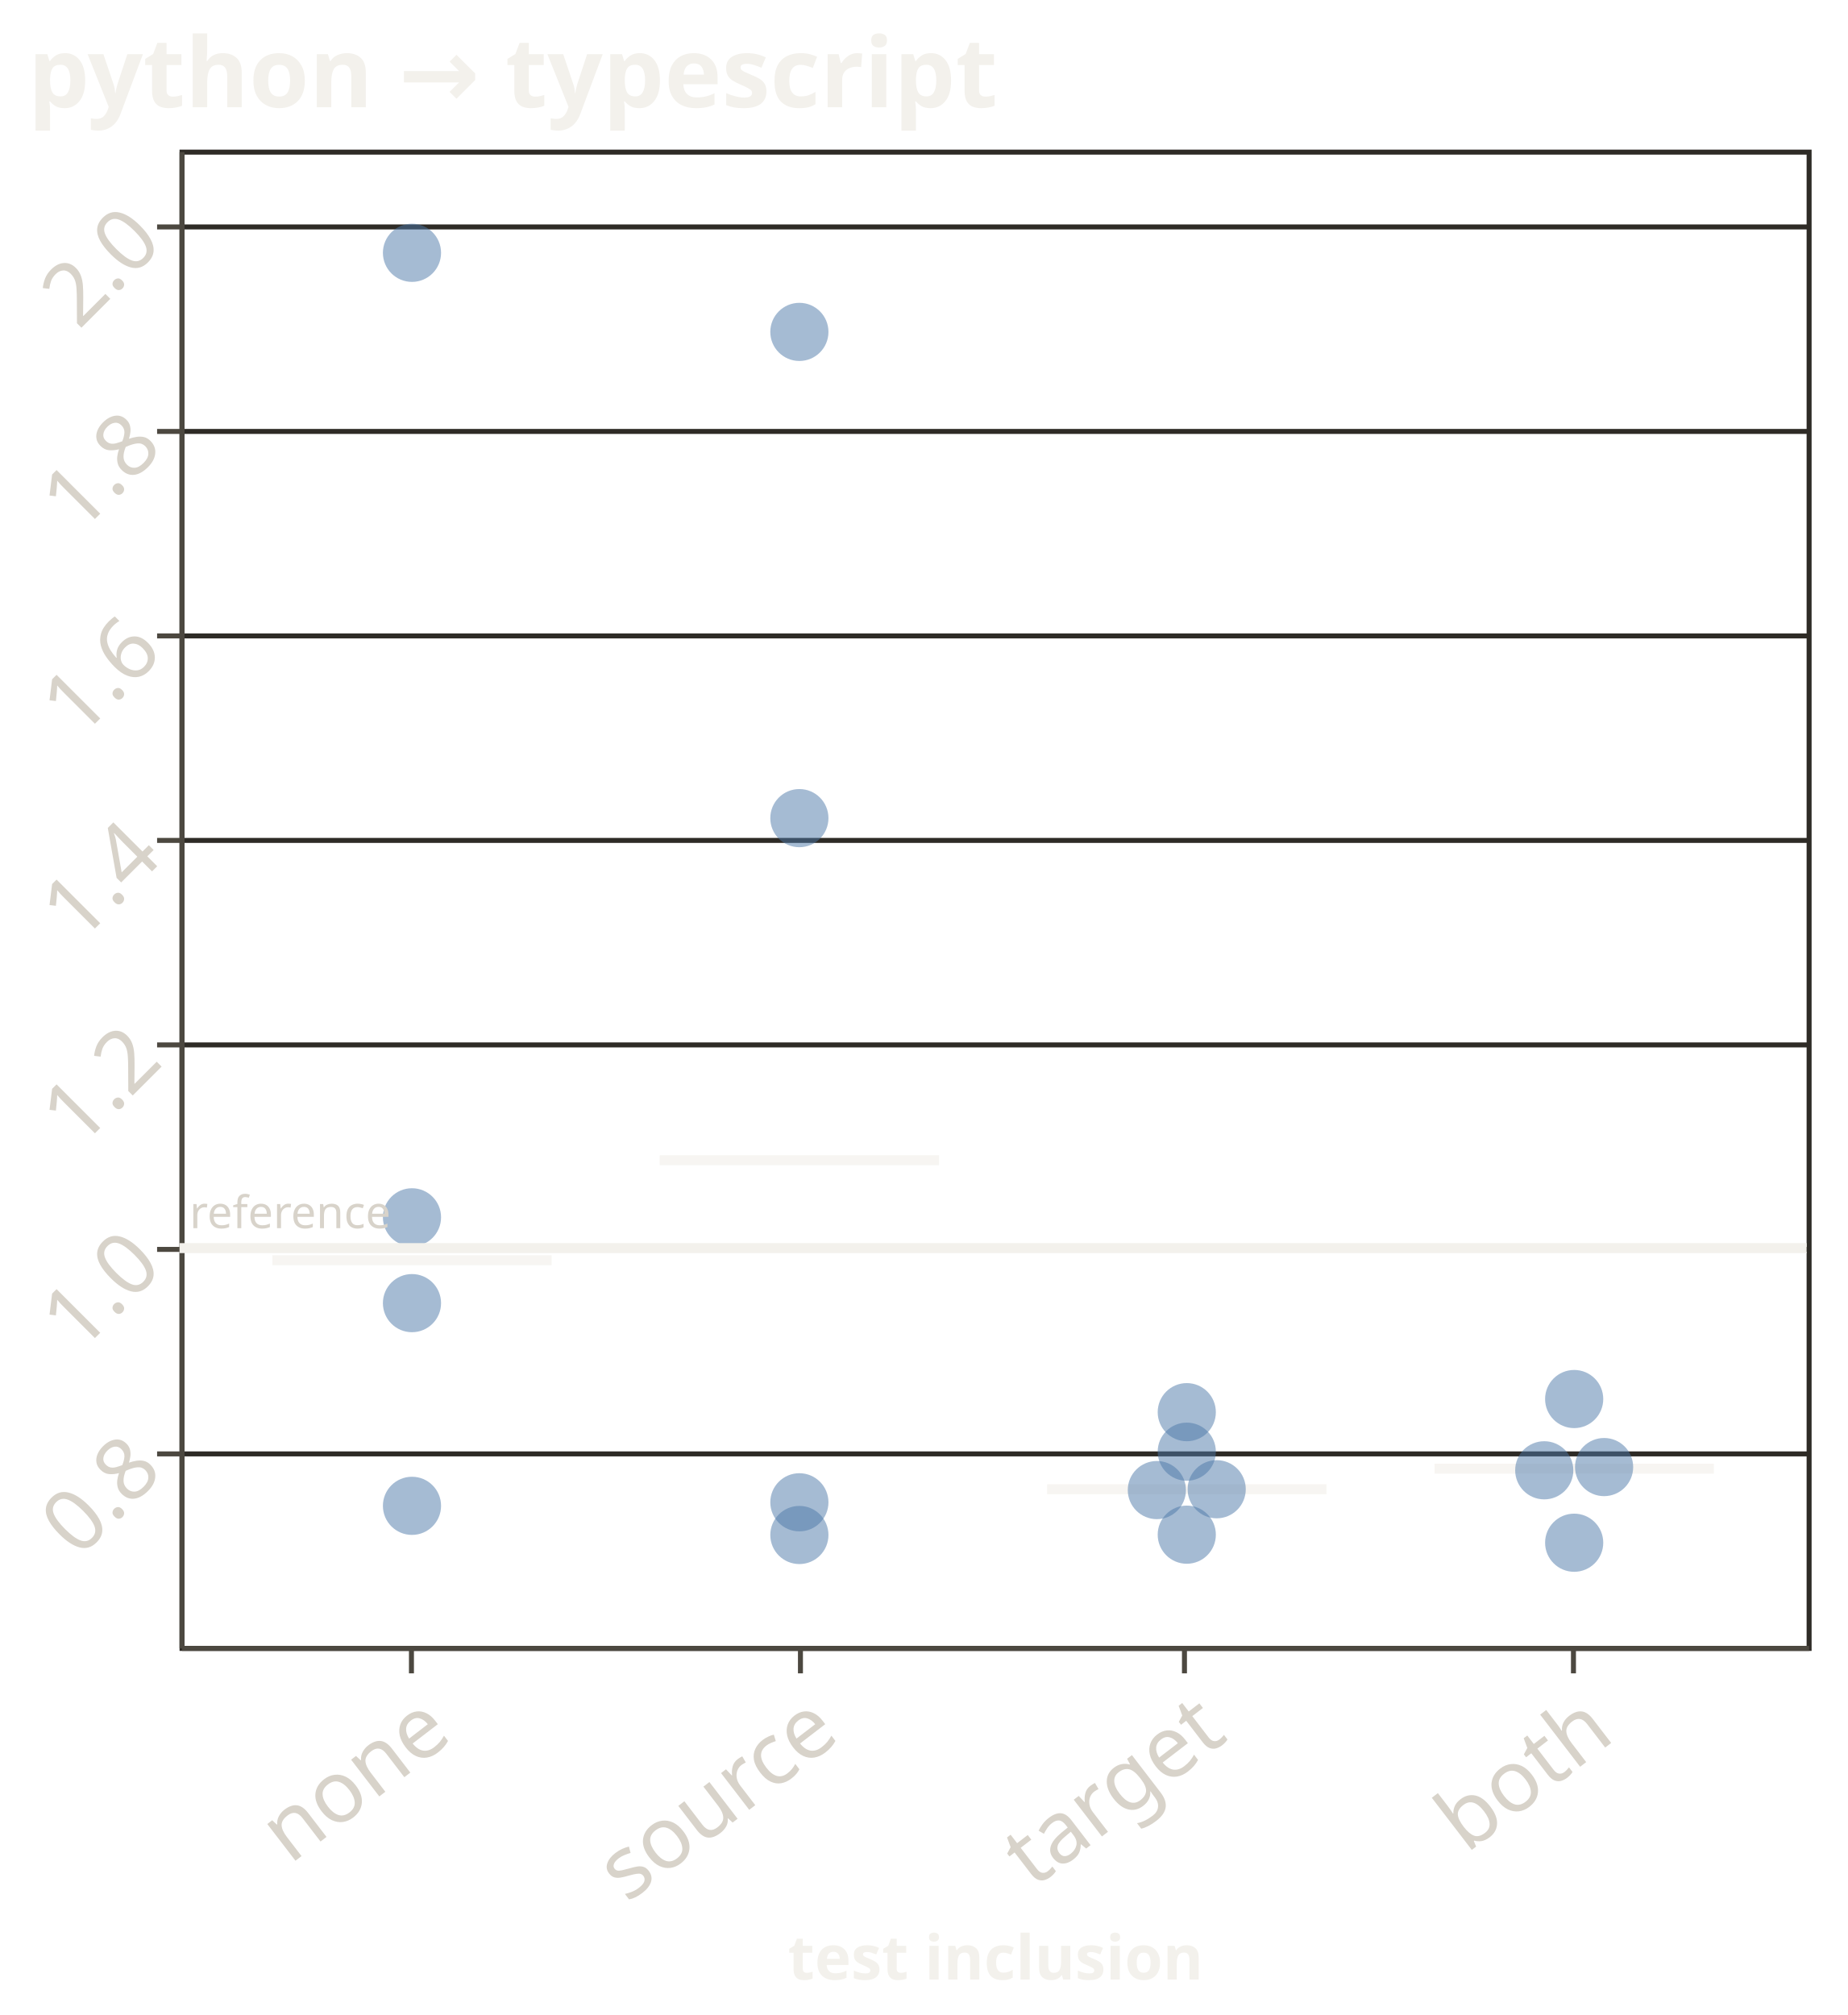
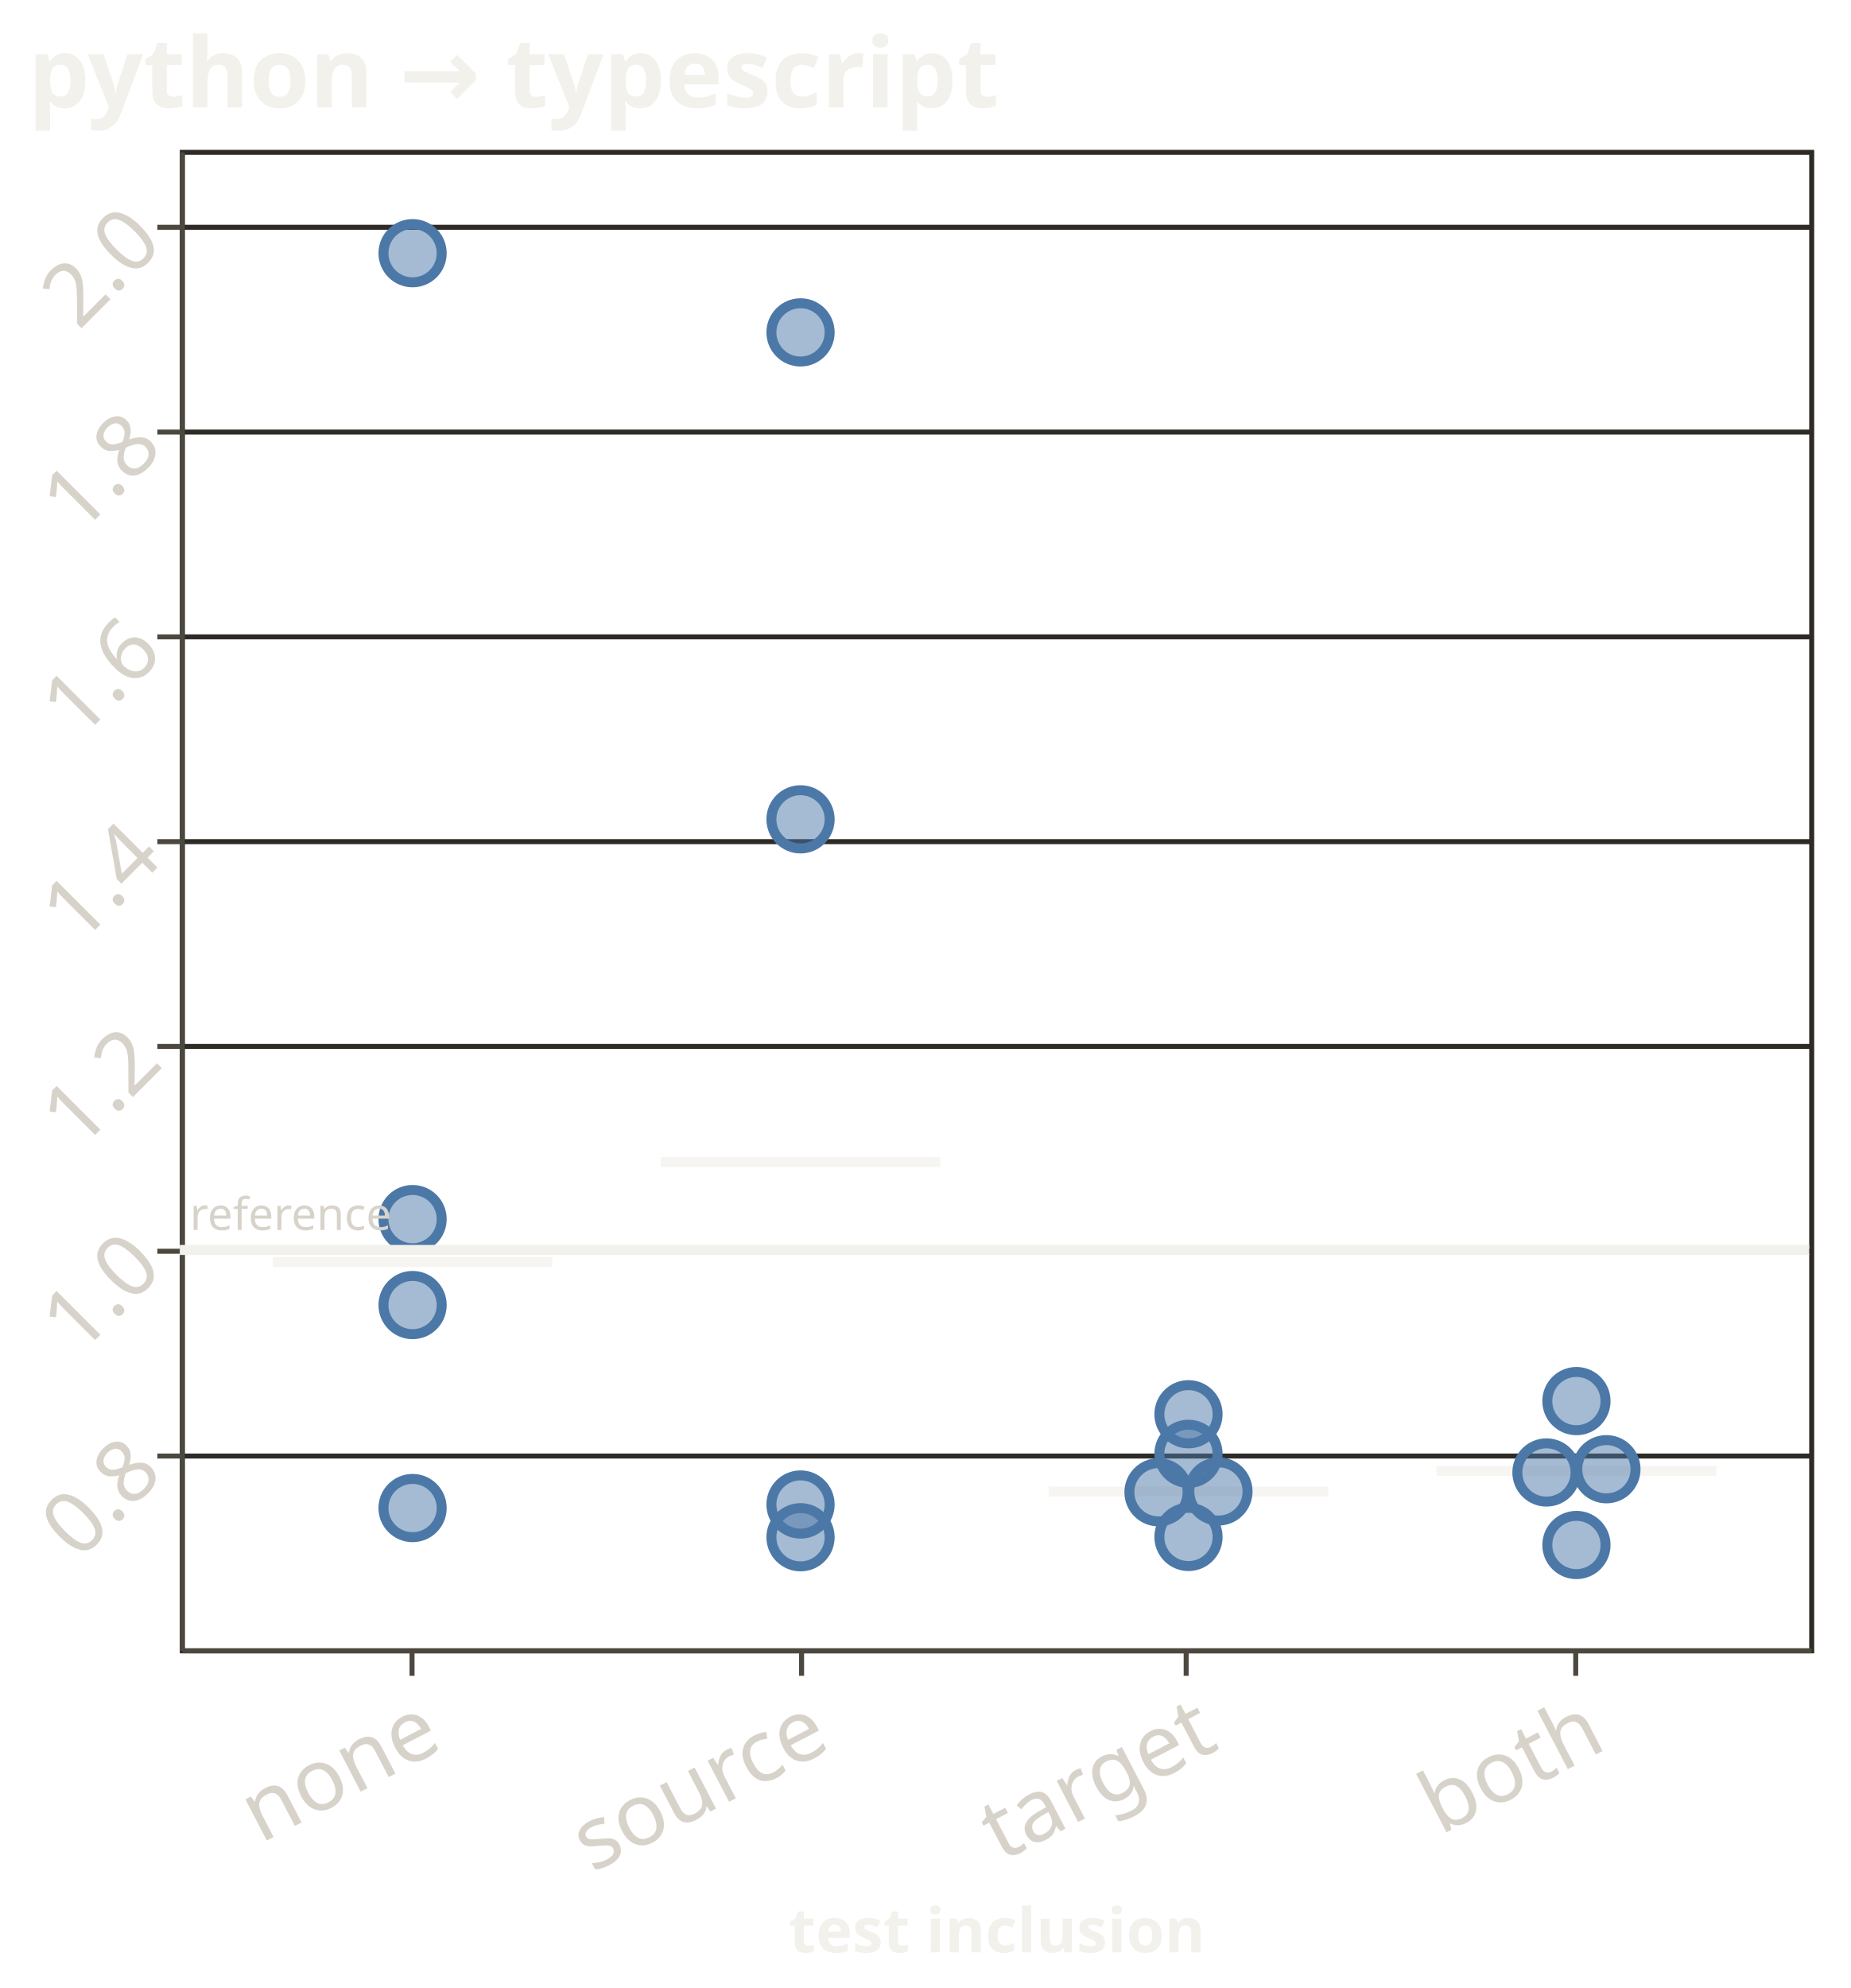
- <svg xmlns="http://www.w3.org/2000/svg" version="1.1" class="marks" width="370.5" height="404" viewBox="0 0 370.5 404">
+ <svg xmlns="http://www.w3.org/2000/svg" version="1.1" class="marks" width="370.5" height="398" viewBox="0 0 370.5 398">
  <g fill="none" stroke-miterlimit="10" transform="translate(36,30)">
    <g class="mark-group role-frame root" role="graphics-object" aria-roledescription="group mark container">
      <g transform="translate(0,0)">
        <path class="background" aria-hidden="true" d="M0.5,0.5h326.25v300h-326.25Z" stroke="#2e2b26" />
        <g>
          <g class="mark-group role-axis" aria-hidden="true">
            <g transform="translate(0.5,0.5)">
              <path class="background" aria-hidden="true" d="M0,0h0v0h0Z" pointer-events="none" />
              <g>
                <g class="mark-rule role-axis-grid" pointer-events="none">
                  <line transform="translate(0,261)" x2="326.25" y2="0" stroke="#2e2b26" stroke-width="1" opacity="1" />
                  <line transform="translate(0,220)" x2="326.25" y2="0" stroke="#2e2b26" stroke-width="1" opacity="1" />
                  <line transform="translate(0,179)" x2="326.25" y2="0" stroke="#2e2b26" stroke-width="1" opacity="1" />
                  <line transform="translate(0,138)" x2="326.25" y2="0" stroke="#2e2b26" stroke-width="1" opacity="1" />
                  <line transform="translate(0,97)" x2="326.25" y2="0" stroke="#2e2b26" stroke-width="1" opacity="1" />
                  <line transform="translate(0,56)" x2="326.25" y2="0" stroke="#2e2b26" stroke-width="1" opacity="1" />
                  <line transform="translate(0,15)" x2="326.25" y2="0" stroke="#2e2b26" stroke-width="1" opacity="1" />
                </g>
              </g>
              <path class="foreground" aria-hidden="true" d="" pointer-events="none" display="none" />
            </g>
          </g>
          <g class="mark-group role-axis" role="graphics-symbol" aria-roledescription="axis" aria-label="X-axis titled 'test inclusion' for a discrete scale with 4 values: no tests, source tests, target tests, both tests">
            <g transform="translate(0.5,300.5)">
              <path class="background" aria-hidden="true" d="M0,0h0v0h0Z" pointer-events="none" />
              <g>
                <g class="mark-rule role-axis-tick" pointer-events="none">
                  <line transform="translate(46,0)" x2="0" y2="5" stroke="#4c4840" stroke-width="1" opacity="1" />
                  <line transform="translate(124,0)" x2="0" y2="5" stroke="#4c4840" stroke-width="1" opacity="1" />
                  <line transform="translate(201,0)" x2="0" y2="5" stroke="#4c4840" stroke-width="1" opacity="1" />
                  <line transform="translate(279,0)" x2="0" y2="5" stroke="#4c4840" stroke-width="1" opacity="1" />
                </g>
                <g class="mark-text role-axis-label" pointer-events="none">
-                   <text text-anchor="end" transform="translate(46.10714,7) rotate(-37.5) translate(0,14)" font-family="sans-serif" font-size="17.32px" fill="#d8d3ca" opacity="1">none</text>
-                   <text text-anchor="end" transform="translate(123.7857,7) rotate(-37.5) translate(0,14)" font-family="sans-serif" font-size="17.32px" fill="#d8d3ca" opacity="1">source</text>
-                   <text text-anchor="end" transform="translate(201.4643,7) rotate(-37.5) translate(0,14)" font-family="sans-serif" font-size="17.32px" fill="#d8d3ca" opacity="1">target</text>
-                   <text text-anchor="end" transform="translate(279.1429,7) rotate(-37.5) translate(0,14)" font-family="sans-serif" font-size="17.32px" fill="#d8d3ca" opacity="1">both</text>
+                   <text text-anchor="end" transform="translate(46.10714,7) rotate(332.5) translate(0,14)" font-family="sans-serif" font-size="17.32px" fill="#d8d3ca" opacity="1">none</text>
+                   <text text-anchor="end" transform="translate(123.7857,7) rotate(332.5) translate(0,14)" font-family="sans-serif" font-size="17.32px" fill="#d8d3ca" opacity="1">source</text>
+                   <text text-anchor="end" transform="translate(201.4643,7) rotate(332.5) translate(0,14)" font-family="sans-serif" font-size="17.32px" fill="#d8d3ca" opacity="1">target</text>
+                   <text text-anchor="end" transform="translate(279.1429,7) rotate(332.5) translate(0,14)" font-family="sans-serif" font-size="17.32px" fill="#d8d3ca" opacity="1">both</text>
                </g>
                <g class="mark-rule role-axis-domain" pointer-events="none">
                  <line transform="translate(0,0)" x2="326.25" y2="0" stroke="#4c4840" stroke-width="1" opacity="1" />
                </g>
                <g class="mark-text role-axis-title" pointer-events="none">
-                   <text text-anchor="middle" transform="translate(163.125,66.38757)" font-family="sans-serif" font-size="12.375px" font-weight="bold" fill="#f3f1ec" opacity="1">test inclusion</text>
+                   <text text-anchor="middle" transform="translate(163.125,60.3672)" font-family="sans-serif" font-size="12.375px" font-weight="bold" fill="#f3f1ec" opacity="1">test inclusion</text>
                </g>
              </g>
              <path class="foreground" aria-hidden="true" d="" pointer-events="none" display="none" />
            </g>
          </g>
          <g class="mark-group role-axis" role="graphics-symbol" aria-roledescription="axis" aria-label="Y-axis for a linear scale with values from 0.6 to 2.1">
            <g transform="translate(0.5,0.5)">
              <path class="background" aria-hidden="true" d="M0,0h0v0h0Z" pointer-events="none" />
              <g>
                <g class="mark-rule role-axis-tick" pointer-events="none">
                  <line transform="translate(0,261)" x2="-5" y2="0" stroke="#4c4840" stroke-width="1" opacity="1" />
                  <line transform="translate(0,220)" x2="-5" y2="0" stroke="#4c4840" stroke-width="1" opacity="1" />
                  <line transform="translate(0,179)" x2="-5" y2="0" stroke="#4c4840" stroke-width="1" opacity="1" />
                  <line transform="translate(0,138)" x2="-5" y2="0" stroke="#4c4840" stroke-width="1" opacity="1" />
                  <line transform="translate(0,97)" x2="-5" y2="0" stroke="#4c4840" stroke-width="1" opacity="1" />
                  <line transform="translate(0,56)" x2="-5" y2="0" stroke="#4c4840" stroke-width="1" opacity="1" />
                  <line transform="translate(0,15)" x2="-5" y2="0" stroke="#4c4840" stroke-width="1" opacity="1" />
                </g>
                <g class="mark-text role-axis-label" pointer-events="none">
                  <text text-anchor="end" transform="translate(-7,261.2983) rotate(-45) translate(0,5)" font-family="sans-serif" font-size="17.32px" fill="#d8d3ca" opacity="1">0.8</text>
                  <text text-anchor="end" transform="translate(-7,220.2419) rotate(-45) translate(0,5)" font-family="sans-serif" font-size="17.32px" fill="#d8d3ca" opacity="1">1.0</text>
                  <text text-anchor="end" transform="translate(-7,179.1856) rotate(-45) translate(0,5)" font-family="sans-serif" font-size="17.32px" fill="#d8d3ca" opacity="1">1.2</text>
                  <text text-anchor="end" transform="translate(-7,138.1292) rotate(-45) translate(0,5)" font-family="sans-serif" font-size="17.32px" fill="#d8d3ca" opacity="1">1.4</text>
                  <text text-anchor="end" transform="translate(-7,97.07291) rotate(-45) translate(0,5)" font-family="sans-serif" font-size="17.32px" fill="#d8d3ca" opacity="1">1.6</text>
                  <text text-anchor="end" transform="translate(-7,56.01657) rotate(-45) translate(0,5)" font-family="sans-serif" font-size="17.32px" fill="#d8d3ca" opacity="1">1.8</text>
                  <text text-anchor="end" transform="translate(-7,14.96024) rotate(-45) translate(0,5)" font-family="sans-serif" font-size="17.32px" fill="#d8d3ca" opacity="1">2.0</text>
                </g>
                <g class="mark-rule role-axis-domain" pointer-events="none">
                  <line transform="translate(0,300)" x2="0" y2="-300" stroke="#4c4840" stroke-width="1" opacity="1" />
                </g>
              </g>
              <path class="foreground" aria-hidden="true" d="" pointer-events="none" display="none" />
            </g>
          </g>
          <g class="mark-rect role-mark layer_0_marks" role="graphics-object" aria-roledescription="rect mark container">
            <path aria-label="test inclusion: no tests; value: 0.988171703008; nudge: 0" role="graphics-symbol" aria-roledescription="tick" d="M18.607,221.67h56v2h-56Z" fill="#f3f1ec" opacity="0.7" />
            <path aria-label="test inclusion: source tests; value: 1.08585265435; nudge: 0" role="graphics-symbol" aria-roledescription="tick" d="M96.286,201.618h56v2h-56Z" fill="#f3f1ec" opacity="0.7" />
            <path aria-label="test inclusion: target tests; value: 0.764488670547; nudge: 0" role="graphics-symbol" aria-roledescription="tick" d="M173.964,267.588h56v2h-56Z" fill="#f3f1ec" opacity="0.7" />
            <path aria-label="test inclusion: both tests; value: 0.784569588743; nudge: 0" role="graphics-symbol" aria-roledescription="tick" d="M251.643,263.466h56v2h-56Z" fill="#f3f1ec" opacity="0.7" />
          </g>
          <g class="mark-symbol role-mark layer_1_marks" role="graphics-object" aria-roledescription="symbol mark container">
-             <path aria-label="test inclusion: no tests; value: 1.03008119795; nudge: 0; run: 2da5a2c0; ladder time ÷ reference: 1.03; rungs completed: 16; total ms: 416.1" role="graphics-symbol" aria-roledescription="point" transform="translate(46.60714,214.0668)" d="M5.831,0A5.831,5.831,0,1,1,-5.831,0A5.831,5.831,0,1,1,5.831,0" fill="#4c78a8" stroke-width="2" opacity="0.5" />
-             <path aria-label="test inclusion: no tests; value: 0.946262208065; nudge: 0; run: f8ca89ff; ladder time ÷ reference: 0.95; rungs completed: 16; total ms: 409.9" role="graphics-symbol" aria-roledescription="point" transform="translate(46.60714,231.2733)" d="M5.831,0A5.831,5.831,0,1,1,-5.831,0A5.831,5.831,0,1,1,5.831,0" fill="#4c78a8" stroke-width="2" opacity="0.5" />
-             <path aria-label="test inclusion: no tests; value: 0.748292397005; nudge: 0; run: 2d7fbef6; ladder time ÷ reference: 0.75; rungs completed: 16; total ms: 370.1" role="graphics-symbol" aria-roledescription="point" transform="translate(46.60714,271.9129)" d="M5.831,0A5.831,5.831,0,1,1,-5.831,0A5.831,5.831,0,1,1,5.831,0" fill="#4c78a8" stroke-width="2" opacity="0.5" />
-             <path aria-label="test inclusion: no tests; value: 1.97208996963; nudge: 0; run: 670261ce; ladder time ÷ reference: 1.97; rungs completed: 18; total ms: 20,950.7" role="graphics-symbol" aria-roledescription="point" transform="translate(46.60714,20.68966)" d="M5.831,0A5.831,5.831,0,1,1,-5.831,0A5.831,5.831,0,1,1,5.831,0" fill="#4c78a8" stroke-width="2" opacity="0.5" />
-             <path aria-label="test inclusion: source tests; value: 0.719814411021; nudge: 0; run: 054a84ca; ladder time ÷ reference: 0.72; rungs completed: 16; total ms: 359.5" role="graphics-symbol" aria-roledescription="point" transform="translate(124.2857,277.7589)" d="M5.831,0A5.831,5.831,0,1,1,-5.831,0A5.831,5.831,0,1,1,5.831,0" fill="#4c78a8" stroke-width="2" opacity="0.5" />
-             <path aria-label="test inclusion: source tests; value: 0.75174202043; nudge: 0; run: 3f62598c; ladder time ÷ reference: 0.75; rungs completed: 16; total ms: 366.2" role="graphics-symbol" aria-roledescription="point" transform="translate(124.2857,271.2047)" d="M5.831,0A5.831,5.831,0,1,1,-5.831,0A5.831,5.831,0,1,1,5.831,0" fill="#4c78a8" stroke-width="2" opacity="0.5" />
-             <path aria-label="test inclusion: source tests; value: 1.41996328827; nudge: 0; run: 461ef9c5; ladder time ÷ reference: 1.42; rungs completed: 16; total ms: 496.0" role="graphics-symbol" aria-roledescription="point" transform="translate(124.2857,134.0312)" d="M5.831,0A5.831,5.831,0,1,1,-5.831,0A5.831,5.831,0,1,1,5.831,0" fill="#4c78a8" stroke-width="2" opacity="0.5" />
-             <path aria-label="test inclusion: source tests; value: 1.89485500841; nudge: 0; run: 7c1544c0; ladder time ÷ reference: 1.89; rungs completed: 16; total ms: 575.0" role="graphics-symbol" aria-roledescription="point" transform="translate(124.2857,36.54458)" d="M5.831,0A5.831,5.831,0,1,1,-5.831,0A5.831,5.831,0,1,1,5.831,0" fill="#4c78a8" stroke-width="2" opacity="0.5" />
-             <path aria-label="test inclusion: target tests; value: 0.764488670547; nudge: 0.5; run: fbe56704; ladder time ÷ reference: 0.76; rungs completed: 16; total ms: 372.7" role="graphics-symbol" aria-roledescription="point" transform="translate(207.9643,268.5881)" d="M5.831,0A5.831,5.831,0,1,1,-5.831,0A5.831,5.831,0,1,1,5.831,0" fill="#4c78a8" stroke-width="2" opacity="0.5" />
-             <path aria-label="test inclusion: target tests; value: 0.720117142561; nudge: 0; run: f01d5496; ladder time ÷ reference: 0.72; rungs completed: 16; total ms: 364.3" role="graphics-symbol" aria-roledescription="point" transform="translate(201.9643,277.6967)" d="M5.831,0A5.831,5.831,0,1,1,-5.831,0A5.831,5.831,0,1,1,5.831,0" fill="#4c78a8" stroke-width="2" opacity="0.5" />
-             <path aria-label="test inclusion: target tests; value: 0.839766829499; nudge: 0; run: 8305aa82; ladder time ÷ reference: 0.84; rungs completed: 16; total ms: 388.2" role="graphics-symbol" aria-roledescription="point" transform="translate(201.9643,253.1349)" d="M5.831,0A5.831,5.831,0,1,1,-5.831,0A5.831,5.831,0,1,1,5.831,0" fill="#4c78a8" stroke-width="2" opacity="0.5" />
-             <path aria-label="test inclusion: target tests; value: 0.76367691938; nudge: −0.5; run: 609edff1; ladder time ÷ reference: 0.76; rungs completed: 16; total ms: 369.7" role="graphics-symbol" aria-roledescription="point" transform="translate(195.9643,268.7547)" d="M5.831,0A5.831,5.831,0,1,1,-5.831,0A5.831,5.831,0,1,1,5.831,0" fill="#4c78a8" stroke-width="2" opacity="0.5" />
-             <path aria-label="test inclusion: target tests; value: 0.801173279899; nudge: 0; run: 14873f98; ladder time ÷ reference: 0.80; rungs completed: 16; total ms: 379.6" role="graphics-symbol" aria-roledescription="point" transform="translate(201.9643,261.0574)" d="M5.831,0A5.831,5.831,0,1,1,-5.831,0A5.831,5.831,0,1,1,5.831,0" fill="#4c78a8" stroke-width="2" opacity="0.5" />
-             <path aria-label="test inclusion: both tests; value: 0.786149484692; nudge: 0.5; run: 9f286468; ladder time ÷ reference: 0.79; rungs completed: 16; total ms: 372.3" role="graphics-symbol" aria-roledescription="point" transform="translate(285.6429,264.1415)" d="M5.831,0A5.831,5.831,0,1,1,-5.831,0A5.831,5.831,0,1,1,5.831,0" fill="#4c78a8" stroke-width="2" opacity="0.5" />
-             <path aria-label="test inclusion: both tests; value: 0.852598830391; nudge: 0; run: 2a16d72b; ladder time ÷ reference: 0.85; rungs completed: 16; total ms: 391.4" role="graphics-symbol" aria-roledescription="point" transform="translate(279.6429,250.5007)" d="M5.831,0A5.831,5.831,0,1,1,-5.831,0A5.831,5.831,0,1,1,5.831,0" fill="#4c78a8" stroke-width="2" opacity="0.5" />
-             <path aria-label="test inclusion: both tests; value: 0.782989692793; nudge: −0.5; run: 9de9fd66; ladder time ÷ reference: 0.78; rungs completed: 16; total ms: 379.5" role="graphics-symbol" aria-roledescription="point" transform="translate(273.6429,264.7902)" d="M5.831,0A5.831,5.831,0,1,1,-5.831,0A5.831,5.831,0,1,1,5.831,0" fill="#4c78a8" stroke-width="2" opacity="0.5" />
-             <path aria-label="test inclusion: both tests; value: 0.712256737339; nudge: 0; run: 089a4294; ladder time ÷ reference: 0.71; rungs completed: 16; total ms: 365.2" role="graphics-symbol" aria-roledescription="point" transform="translate(279.6429,279.3103)" d="M5.831,0A5.831,5.831,0,1,1,-5.831,0A5.831,5.831,0,1,1,5.831,0" fill="#4c78a8" stroke-width="2" opacity="0.5" />
+             <path aria-label="test inclusion: no tests; value: 1.03008119795; nudge: 0; run: 2da5a2c0; ladder time ÷ reference: 1.03; rungs completed: 16; total ms: 416.1" role="graphics-symbol" aria-roledescription="point" transform="translate(46.60714,214.0668)" d="M5.831,0A5.831,5.831,0,1,1,-5.831,0A5.831,5.831,0,1,1,5.831,0" fill="#4c78a8" fill-opacity="0.5" stroke="#4c78a8" stroke-opacity="1" stroke-width="2" />
+             <path aria-label="test inclusion: no tests; value: 0.946262208065; nudge: 0; run: f8ca89ff; ladder time ÷ reference: 0.95; rungs completed: 16; total ms: 409.9" role="graphics-symbol" aria-roledescription="point" transform="translate(46.60714,231.2733)" d="M5.831,0A5.831,5.831,0,1,1,-5.831,0A5.831,5.831,0,1,1,5.831,0" fill="#4c78a8" fill-opacity="0.5" stroke="#4c78a8" stroke-opacity="1" stroke-width="2" />
+             <path aria-label="test inclusion: no tests; value: 0.748292397005; nudge: 0; run: 2d7fbef6; ladder time ÷ reference: 0.75; rungs completed: 16; total ms: 370.1" role="graphics-symbol" aria-roledescription="point" transform="translate(46.60714,271.9129)" d="M5.831,0A5.831,5.831,0,1,1,-5.831,0A5.831,5.831,0,1,1,5.831,0" fill="#4c78a8" fill-opacity="0.5" stroke="#4c78a8" stroke-opacity="1" stroke-width="2" />
+             <path aria-label="test inclusion: no tests; value: 1.97208996963; nudge: 0; run: 670261ce; ladder time ÷ reference: 1.97; rungs completed: 18; total ms: 20,950.7" role="graphics-symbol" aria-roledescription="point" transform="translate(46.60714,20.68966)" d="M5.831,0A5.831,5.831,0,1,1,-5.831,0A5.831,5.831,0,1,1,5.831,0" fill="#4c78a8" fill-opacity="0.5" stroke="#4c78a8" stroke-opacity="1" stroke-width="2" />
+             <path aria-label="test inclusion: source tests; value: 0.719814411021; nudge: 0; run: 054a84ca; ladder time ÷ reference: 0.72; rungs completed: 16; total ms: 359.5" role="graphics-symbol" aria-roledescription="point" transform="translate(124.2857,277.7589)" d="M5.831,0A5.831,5.831,0,1,1,-5.831,0A5.831,5.831,0,1,1,5.831,0" fill="#4c78a8" fill-opacity="0.5" stroke="#4c78a8" stroke-opacity="1" stroke-width="2" />
+             <path aria-label="test inclusion: source tests; value: 0.75174202043; nudge: 0; run: 3f62598c; ladder time ÷ reference: 0.75; rungs completed: 16; total ms: 366.2" role="graphics-symbol" aria-roledescription="point" transform="translate(124.2857,271.2047)" d="M5.831,0A5.831,5.831,0,1,1,-5.831,0A5.831,5.831,0,1,1,5.831,0" fill="#4c78a8" fill-opacity="0.5" stroke="#4c78a8" stroke-opacity="1" stroke-width="2" />
+             <path aria-label="test inclusion: source tests; value: 1.41996328827; nudge: 0; run: 461ef9c5; ladder time ÷ reference: 1.42; rungs completed: 16; total ms: 496.0" role="graphics-symbol" aria-roledescription="point" transform="translate(124.2857,134.0312)" d="M5.831,0A5.831,5.831,0,1,1,-5.831,0A5.831,5.831,0,1,1,5.831,0" fill="#4c78a8" fill-opacity="0.5" stroke="#4c78a8" stroke-opacity="1" stroke-width="2" />
+             <path aria-label="test inclusion: source tests; value: 1.89485500841; nudge: 0; run: 7c1544c0; ladder time ÷ reference: 1.89; rungs completed: 16; total ms: 575.0" role="graphics-symbol" aria-roledescription="point" transform="translate(124.2857,36.54458)" d="M5.831,0A5.831,5.831,0,1,1,-5.831,0A5.831,5.831,0,1,1,5.831,0" fill="#4c78a8" fill-opacity="0.5" stroke="#4c78a8" stroke-opacity="1" stroke-width="2" />
+             <path aria-label="test inclusion: target tests; value: 0.764488670547; nudge: 0.5; run: fbe56704; ladder time ÷ reference: 0.76; rungs completed: 16; total ms: 372.7" role="graphics-symbol" aria-roledescription="point" transform="translate(207.9643,268.5881)" d="M5.831,0A5.831,5.831,0,1,1,-5.831,0A5.831,5.831,0,1,1,5.831,0" fill="#4c78a8" fill-opacity="0.5" stroke="#4c78a8" stroke-opacity="1" stroke-width="2" />
+             <path aria-label="test inclusion: target tests; value: 0.720117142561; nudge: 0; run: f01d5496; ladder time ÷ reference: 0.72; rungs completed: 16; total ms: 364.3" role="graphics-symbol" aria-roledescription="point" transform="translate(201.9643,277.6967)" d="M5.831,0A5.831,5.831,0,1,1,-5.831,0A5.831,5.831,0,1,1,5.831,0" fill="#4c78a8" fill-opacity="0.5" stroke="#4c78a8" stroke-opacity="1" stroke-width="2" />
+             <path aria-label="test inclusion: target tests; value: 0.839766829499; nudge: 0; run: 8305aa82; ladder time ÷ reference: 0.84; rungs completed: 16; total ms: 388.2" role="graphics-symbol" aria-roledescription="point" transform="translate(201.9643,253.1349)" d="M5.831,0A5.831,5.831,0,1,1,-5.831,0A5.831,5.831,0,1,1,5.831,0" fill="#4c78a8" fill-opacity="0.5" stroke="#4c78a8" stroke-opacity="1" stroke-width="2" />
+             <path aria-label="test inclusion: target tests; value: 0.76367691938; nudge: −0.5; run: 609edff1; ladder time ÷ reference: 0.76; rungs completed: 16; total ms: 369.7" role="graphics-symbol" aria-roledescription="point" transform="translate(195.9643,268.7547)" d="M5.831,0A5.831,5.831,0,1,1,-5.831,0A5.831,5.831,0,1,1,5.831,0" fill="#4c78a8" fill-opacity="0.5" stroke="#4c78a8" stroke-opacity="1" stroke-width="2" />
+             <path aria-label="test inclusion: target tests; value: 0.801173279899; nudge: 0; run: 14873f98; ladder time ÷ reference: 0.80; rungs completed: 16; total ms: 379.6" role="graphics-symbol" aria-roledescription="point" transform="translate(201.9643,261.0574)" d="M5.831,0A5.831,5.831,0,1,1,-5.831,0A5.831,5.831,0,1,1,5.831,0" fill="#4c78a8" fill-opacity="0.5" stroke="#4c78a8" stroke-opacity="1" stroke-width="2" />
+             <path aria-label="test inclusion: both tests; value: 0.786149484692; nudge: 0.5; run: 9f286468; ladder time ÷ reference: 0.79; rungs completed: 16; total ms: 372.3" role="graphics-symbol" aria-roledescription="point" transform="translate(285.6429,264.1415)" d="M5.831,0A5.831,5.831,0,1,1,-5.831,0A5.831,5.831,0,1,1,5.831,0" fill="#4c78a8" fill-opacity="0.5" stroke="#4c78a8" stroke-opacity="1" stroke-width="2" />
+             <path aria-label="test inclusion: both tests; value: 0.852598830391; nudge: 0; run: 2a16d72b; ladder time ÷ reference: 0.85; rungs completed: 16; total ms: 391.4" role="graphics-symbol" aria-roledescription="point" transform="translate(279.6429,250.5007)" d="M5.831,0A5.831,5.831,0,1,1,-5.831,0A5.831,5.831,0,1,1,5.831,0" fill="#4c78a8" fill-opacity="0.5" stroke="#4c78a8" stroke-opacity="1" stroke-width="2" />
+             <path aria-label="test inclusion: both tests; value: 0.782989692793; nudge: −0.5; run: 9de9fd66; ladder time ÷ reference: 0.78; rungs completed: 16; total ms: 379.5" role="graphics-symbol" aria-roledescription="point" transform="translate(273.6429,264.7902)" d="M5.831,0A5.831,5.831,0,1,1,-5.831,0A5.831,5.831,0,1,1,5.831,0" fill="#4c78a8" fill-opacity="0.5" stroke="#4c78a8" stroke-opacity="1" stroke-width="2" />
+             <path aria-label="test inclusion: both tests; value: 0.712256737339; nudge: 0; run: 089a4294; ladder time ÷ reference: 0.71; rungs completed: 16; total ms: 365.2" role="graphics-symbol" aria-roledescription="point" transform="translate(279.6429,279.3103)" d="M5.831,0A5.831,5.831,0,1,1,-5.831,0A5.831,5.831,0,1,1,5.831,0" fill="#4c78a8" fill-opacity="0.5" stroke="#4c78a8" stroke-opacity="1" stroke-width="2" />
          </g>
          <g class="mark-rule role-mark layer_2_marks" role="graphics-object" aria-roledescription="rule mark container">
            <line aria-label="value: 1" role="graphics-symbol" aria-roledescription="rule mark" transform="translate(326.25,220.2419)" x2="-326.25" y2="0" stroke="#f3f1ec" stroke-width="2" />
          </g>
          <g class="mark-text role-mark layer_3_marks" role="graphics-object" aria-roledescription="text mark container">
            <text aria-label="value: 1; label: reference" role="graphics-symbol" aria-roledescription="text mark" text-anchor="start" transform="translate(2,216.2419)" font-family="sans-serif" font-size="9px" fill="#d8d3ca">reference</text>
          </g>
          <g class="mark-group role-title">
            <g transform="translate(-30.38909,-23.5)">
              <path class="background" aria-hidden="true" d="M0,0h0v0h0Z" pointer-events="none" />
              <g>
                <g class="mark-text role-title-text" role="graphics-symbol" aria-roledescription="title" aria-label="Title text 'python → typescript'" pointer-events="none">
                  <text text-anchor="start" transform="translate(0,15)" font-family="sans-serif" font-size="19.5px" font-weight="bold" fill="#f3f1ec" opacity="1">python → typescript</text>
                </g>
              </g>
              <path class="foreground" aria-hidden="true" d="" pointer-events="none" display="none" />
            </g>
          </g>
        </g>
        <path class="foreground" aria-hidden="true" d="" display="none" />
      </g>
    </g>
  </g>
</svg>
